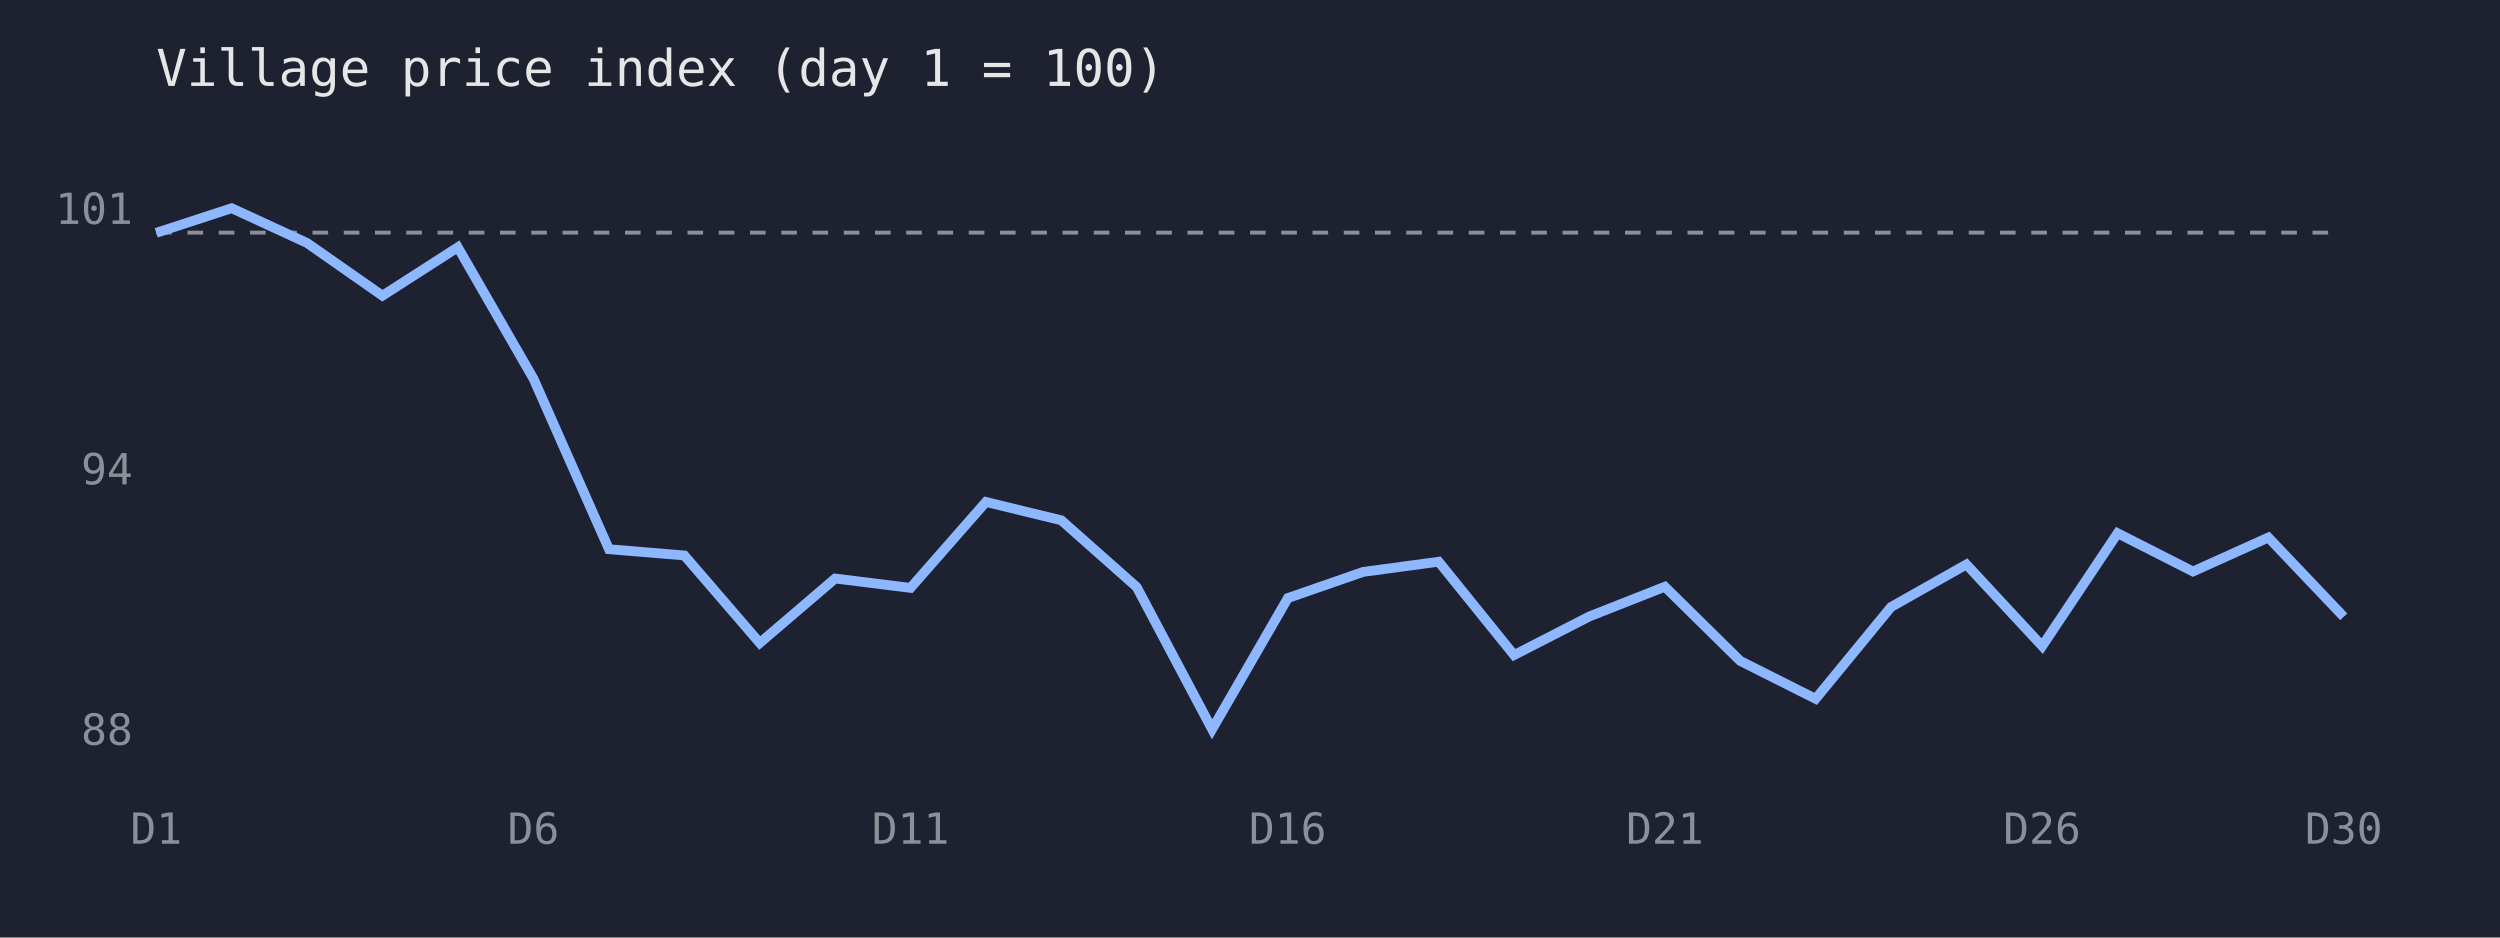
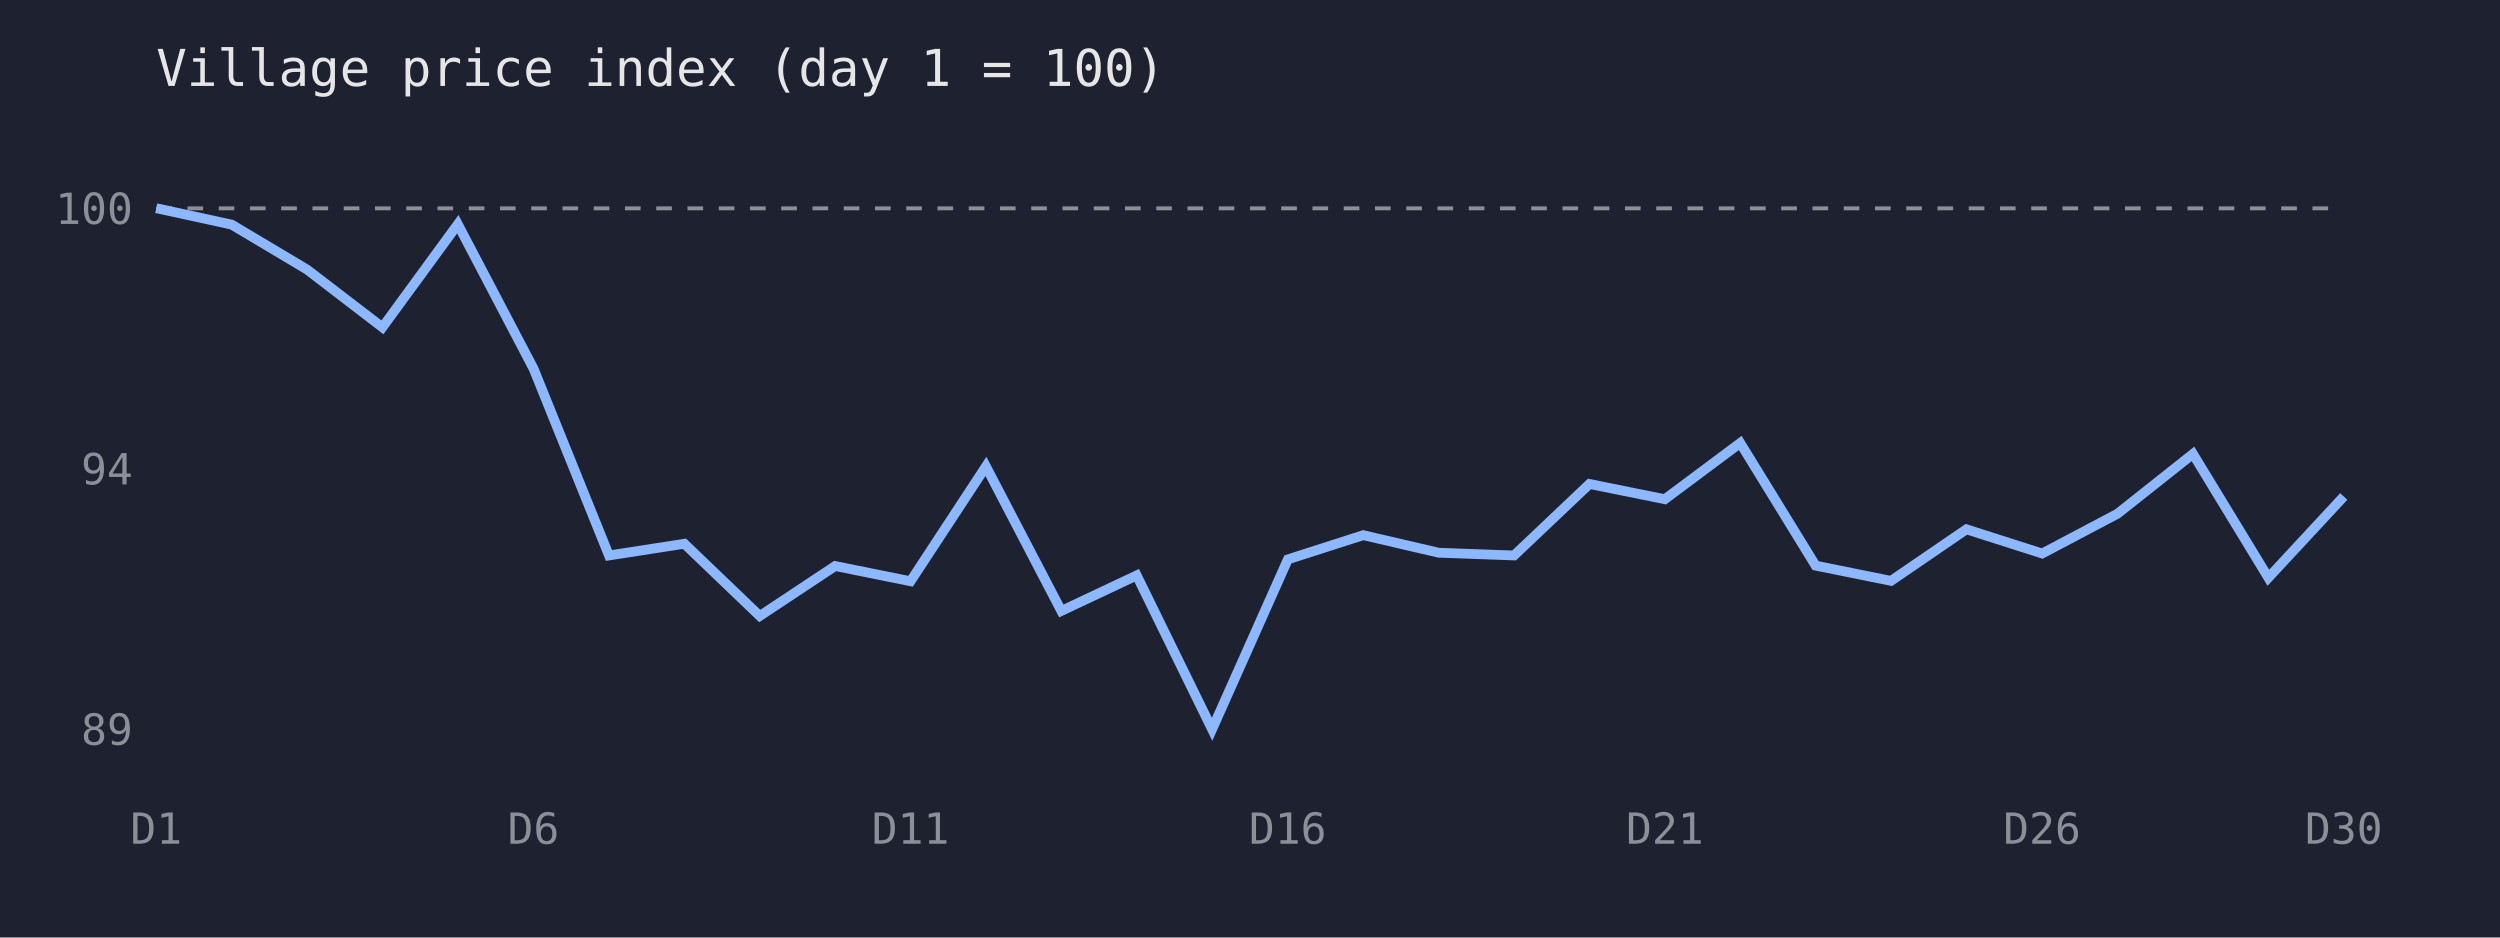
<svg xmlns="http://www.w3.org/2000/svg" viewBox="0 0 640 240" font-family="ui-monospace, monospace">
  <rect width="640" height="240" fill="#1e2130" />
  <text x="40" y="22" font-size="13" fill="#e6e6e6">Village price index (day 1 = 100)</text>
-   <line x1="40" x2="600" y1="59.553" y2="59.553" stroke="#8a8f98" stroke-dasharray="4 4" />
-   <text x="34" y="190.667" text-anchor="end" font-size="11" fill="#8a8f98">88</text>
+   <line x1="40" x2="600" y1="53.333" y2="53.333" stroke="#8a8f98" stroke-dasharray="4 4" />
+   <text x="34" y="190.667" text-anchor="end" font-size="11" fill="#8a8f98">89</text>
  <text x="34" y="124" text-anchor="end" font-size="11" fill="#8a8f98">94</text>
-   <text x="34" y="57.333" text-anchor="end" font-size="11" fill="#8a8f98">101</text>
+   <text x="34" y="57.333" text-anchor="end" font-size="11" fill="#8a8f98">100</text>
  <text x="40" y="216" text-anchor="middle" font-size="11" fill="#8a8f98">D1</text>
  <text x="136.552" y="216" text-anchor="middle" font-size="11" fill="#8a8f98">D6</text>
  <text x="233.103" y="216" text-anchor="middle" font-size="11" fill="#8a8f98">D11</text>
  <text x="329.655" y="216" text-anchor="middle" font-size="11" fill="#8a8f98">D16</text>
  <text x="426.207" y="216" text-anchor="middle" font-size="11" fill="#8a8f98">D21</text>
  <text x="522.759" y="216" text-anchor="middle" font-size="11" fill="#8a8f98">D26</text>
  <text x="600" y="216" text-anchor="middle" font-size="11" fill="#8a8f98">D30</text>
-   <polyline fill="none" stroke="#8db8ff" stroke-width="2.5" points="40.0,59.6 59.3,53.3 78.6,62.2 97.9,75.7 117.2,63.3 136.6,97.0 155.9,140.6 175.2,142.2 194.5,164.6 213.8,148.1 233.1,150.5 252.4,128.5 271.7,133.2 291.0,150.3 310.3,186.7 329.7,153.1 349.0,146.4 368.3,143.8 387.6,167.7 406.9,157.8 426.2,150.2 445.5,169.2 464.8,178.9 484.1,155.4 503.4,144.5 522.8,165.4 542.1,136.5 561.4,146.3 580.7,137.6 600.0,157.9" />
+   <polyline fill="none" stroke="#8db8ff" stroke-width="2.5" points="40.0,53.3 59.3,57.5 78.6,69.0 97.9,83.8 117.2,57.4 136.6,94.4 155.9,142.2 175.2,139.2 194.5,157.7 213.8,144.9 233.1,148.8 252.4,119.4 271.7,156.4 291.0,147.3 310.3,186.7 329.7,143.2 349.0,137.0 368.3,141.5 387.6,142.2 406.9,123.9 426.2,127.8 445.5,113.4 464.8,144.8 484.1,148.7 503.4,135.5 522.8,141.7 542.1,131.5 561.4,116.2 580.7,147.9 600.0,127.1" />
</svg>
